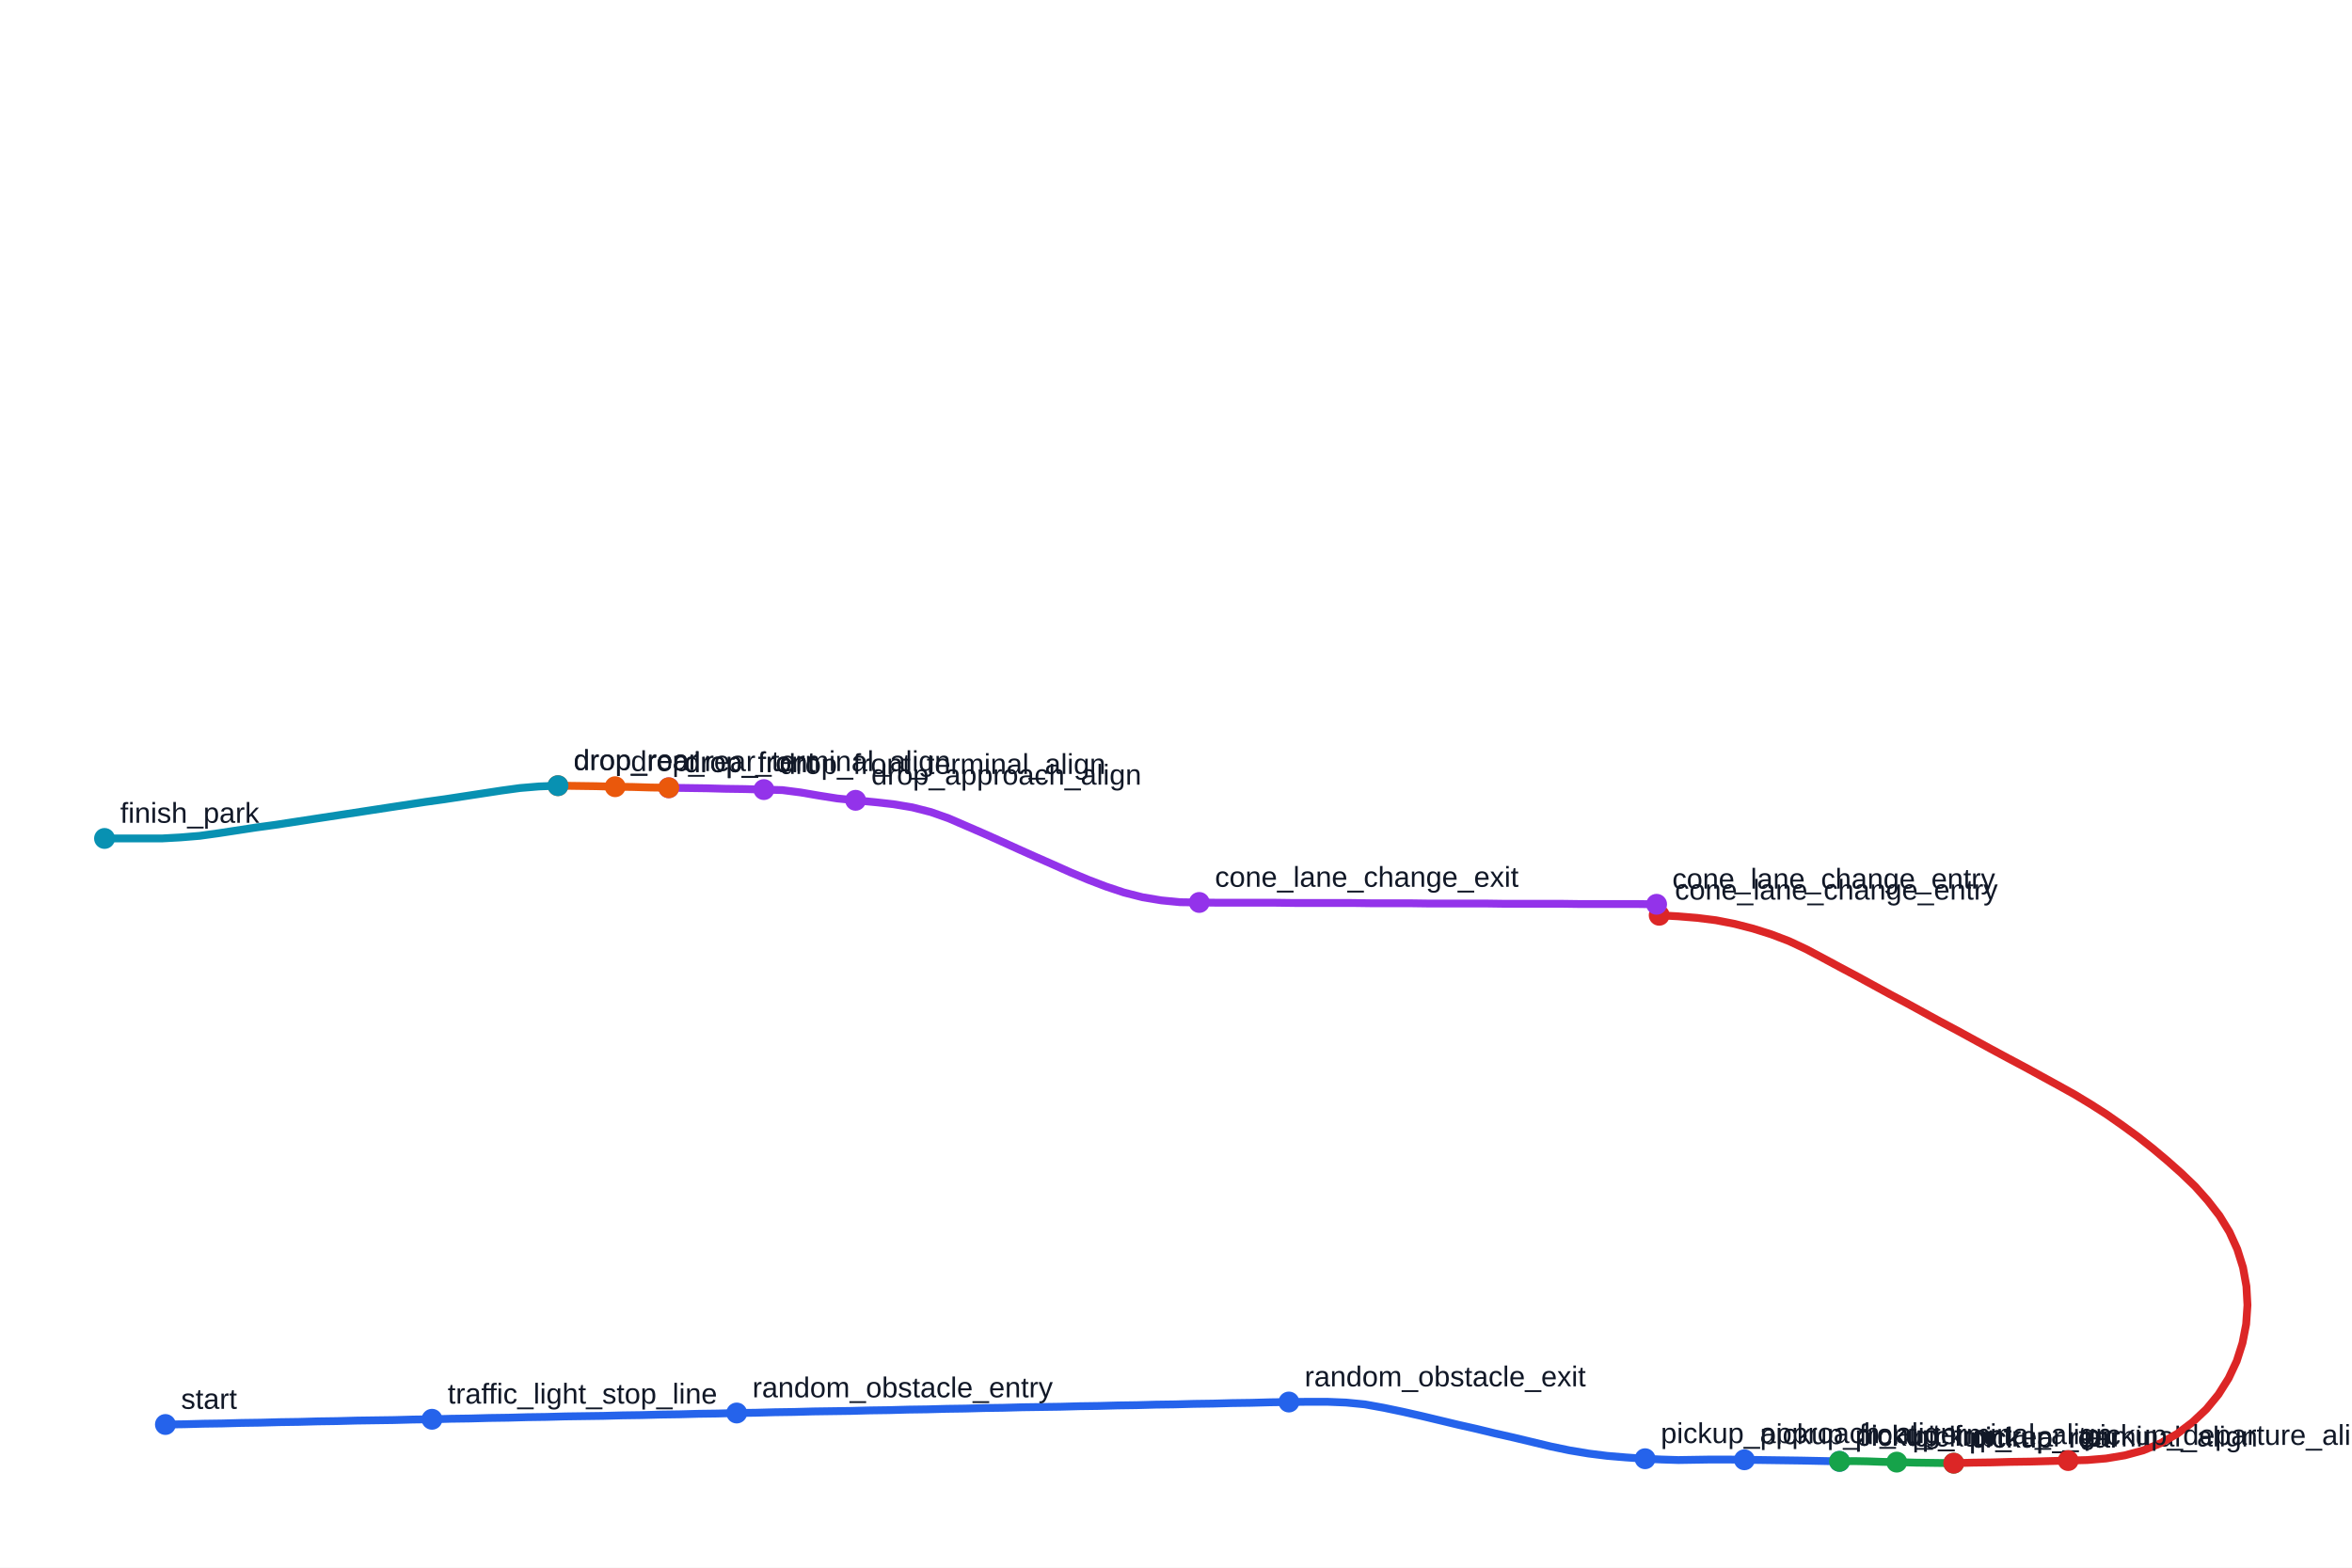
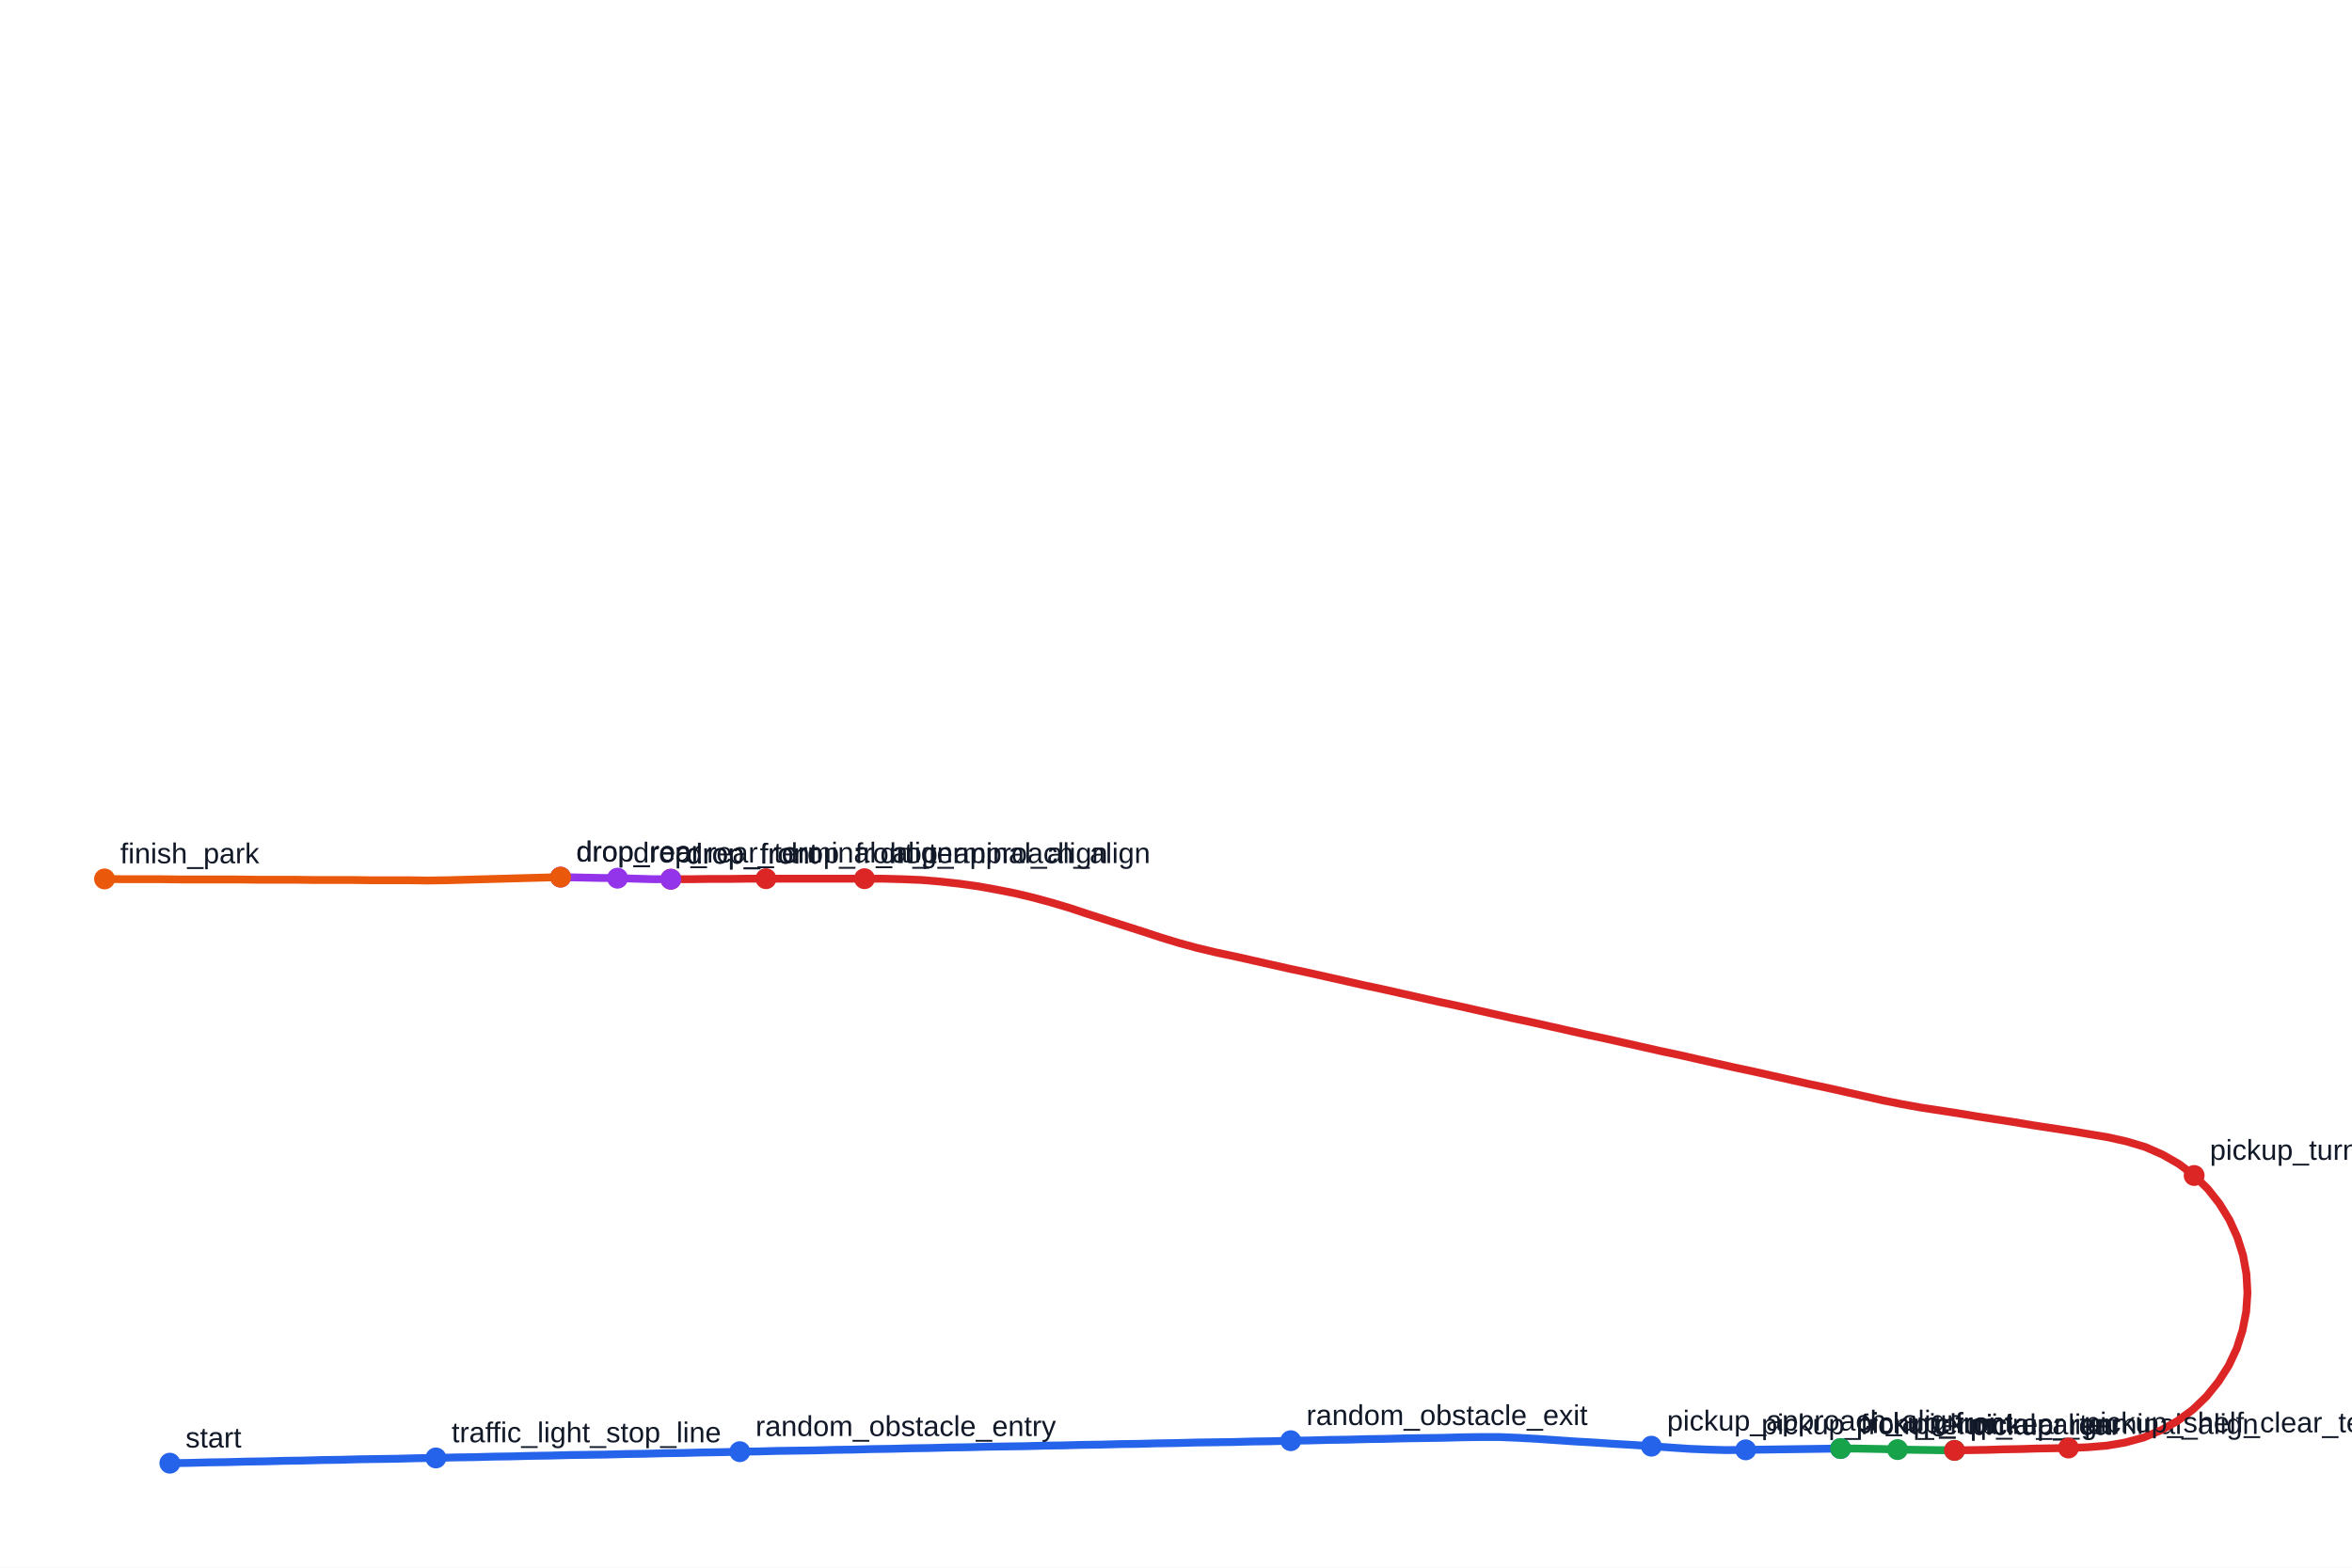
<svg xmlns="http://www.w3.org/2000/svg" width="900" height="600" viewBox="0 0 900 600">
  <rect width="100%" height="100%" fill="#ffffff" />
-   <polyline points="63.3,545.2 70.6,545.1 77.9,544.9 85.1,544.8 92.4,544.6 99.7,544.5 107.0,544.3 114.3,544.2 121.6,544.0 128.9,543.9 136.2,543.7 143.4,543.6 150.7,543.5 158.0,543.3 165.3,543.2 172.6,543.0 179.9,542.9 187.2,542.7 194.5,542.6 201.7,542.4 209.0,542.3 216.3,542.1 223.6,542.0 230.9,541.9 238.2,541.7 245.5,541.6 252.8,541.4 260.0,541.3 267.3,541.1 274.6,541.0 281.9,540.8 289.2,540.7 296.5,540.5 303.8,540.4 311.1,540.2 318.3,540.1 325.6,540.0 332.9,539.8 340.2,539.7 347.5,539.5 354.8,539.4 362.1,539.2 369.4,539.1 376.6,538.9 383.9,538.8 391.2,538.6 398.5,538.5 405.8,538.4 413.1,538.2 420.4,538.1 427.7,537.9 434.9,537.8 442.2,537.6 449.5,537.5 456.8,537.3 464.1,537.2 471.4,537.0 478.7,536.9 486.0,536.7 493.2,536.6 500.5,536.5 507.8,536.5 515.1,536.8 522.3,537.5 529.5,538.8 536.7,540.3 543.8,541.9 550.9,543.6 558.0,545.3 565.1,546.9 572.1,548.6 579.2,550.2 586.3,551.9 593.4,553.6 600.6,555.1 607.8,556.3 615.0,557.2 622.2,557.8 629.5,558.3 635.8,558.6 642.2,558.8 648.5,558.7 654.8,558.6 661.1,558.6 667.5,558.7 674.8,558.8 682.0,558.9 689.3,559.0 703.9,559.3" fill="none" stroke="#2563eb" stroke-width="3" stroke-linecap="round" stroke-linejoin="round" />
-   <circle cx="63.3" cy="545.2" r="4" fill="#2563eb" />
-   <text x="69.3" y="539.2" font-family="Arial, sans-serif" font-size="11" fill="#111827">start</text>
-   <circle cx="165.3" cy="543.2" r="4" fill="#2563eb" />
-   <text x="171.3" y="537.2" font-family="Arial, sans-serif" font-size="11" fill="#111827">traffic_light_stop_line</text>
-   <circle cx="281.9" cy="540.8" r="4" fill="#2563eb" />
-   <text x="287.9" y="534.8" font-family="Arial, sans-serif" font-size="11" fill="#111827">random_obstacle_entry</text>
-   <circle cx="493.2" cy="536.6" r="4" fill="#2563eb" />
-   <text x="499.2" y="530.6" font-family="Arial, sans-serif" font-size="11" fill="#111827">random_obstacle_exit</text>
-   <circle cx="629.5" cy="558.3" r="4" fill="#2563eb" />
-   <text x="635.5" y="552.3" font-family="Arial, sans-serif" font-size="11" fill="#111827">pickup_approach_align</text>
-   <circle cx="667.5" cy="558.7" r="4" fill="#2563eb" />
-   <text x="673.5" y="552.7" font-family="Arial, sans-serif" font-size="11" fill="#111827">pickup_front_terminal_align</text>
-   <circle cx="703.9" cy="559.3" r="4" fill="#2563eb" />
-   <text x="709.9" y="553.3" font-family="Arial, sans-serif" font-size="11" fill="#111827">pickup_front</text>
-   <polyline points="703.9,559.3 709.4,559.2 714.8,559.3 720.3,559.5 725.8,559.6 733.1,559.8 740.4,559.9 747.6,560.0" fill="none" stroke="#16a34a" stroke-width="3" stroke-linecap="round" stroke-linejoin="round" />
-   <circle cx="703.9" cy="559.3" r="4" fill="#16a34a" />
-   <text x="709.9" y="553.3" font-family="Arial, sans-serif" font-size="11" fill="#111827">pickup_front</text>
-   <circle cx="725.8" cy="559.6" r="4" fill="#16a34a" />
-   <text x="731.8" y="553.6" font-family="Arial, sans-serif" font-size="11" fill="#111827">pickup_rear_terminal_align</text>
-   <circle cx="747.6" cy="560.0" r="4" fill="#16a34a" />
-   <text x="753.6" y="554.0" font-family="Arial, sans-serif" font-size="11" fill="#111827">pickup_rear</text>
-   <polyline points="747.6,560.0 754.9,559.8 762.2,559.7 769.5,559.5 776.8,559.4 784.1,559.2 791.4,559.0 798.7,558.8 805.9,558.2 813.1,557.0 820.1,555.1 826.9,552.3 833.2,548.7 839.0,544.3 844.3,539.3 848.9,533.7 852.8,527.5 855.9,520.9 858.1,514.0 859.5,506.8 860.0,499.5 859.6,492.3 858.3,485.1 856.1,478.1 853.1,471.5 849.3,465.3 844.8,459.5 840.0,454.1 834.7,449.0 829.3,444.2 823.7,439.5 818.0,435.0 812.1,430.7 806.1,426.5 800.0,422.6 793.7,418.8 787.4,415.3 781.0,411.8 774.6,408.3 768.2,404.9 761.7,401.4 755.3,397.9 748.9,394.4 742.5,391.0 736.1,387.5 729.7,384.0 723.3,380.6 716.9,377.1 710.5,373.6 704.1,370.2 697.6,366.7 691.2,363.3 684.6,360.2 677.8,357.6 670.8,355.4 663.8,353.6 656.6,352.2 649.4,351.3 642.1,350.7 634.9,350.3" fill="none" stroke="#dc2626" stroke-width="3" stroke-linecap="round" stroke-linejoin="round" />
-   <circle cx="747.6" cy="560.0" r="4" fill="#dc2626" />
-   <text x="753.6" y="554.0" font-family="Arial, sans-serif" font-size="11" fill="#111827">pickup_rear</text>
-   <circle cx="791.4" cy="559.0" r="4" fill="#dc2626" />
-   <text x="797.4" y="553.0" font-family="Arial, sans-serif" font-size="11" fill="#111827">pickup_departure_align</text>
-   <circle cx="634.9" cy="350.3" r="4" fill="#dc2626" />
-   <text x="640.9" y="344.3" font-family="Arial, sans-serif" font-size="11" fill="#111827">cone_lane_change_entry</text>
-   <polyline points="633.9,346.1 626.6,346.0 619.3,346.0 612.0,346.0 604.7,346.0 597.4,345.9 590.1,345.9 582.8,345.9 575.5,345.9 568.3,345.8 561.0,345.8 553.7,345.8 546.4,345.8 539.1,345.7 531.8,345.7 524.5,345.7 517.2,345.6 509.9,345.6 502.7,345.6 495.4,345.6 488.1,345.5 480.8,345.5 473.5,345.5 466.2,345.5 458.9,345.4 451.6,345.3 444.4,344.6 437.2,343.4 430.1,341.6 423.2,339.3 416.4,336.7 409.7,333.9 403.0,330.9 396.4,328.0 389.7,325.0 383.1,322.0 376.4,319.0 369.7,316.1 363.0,313.2 356.2,310.8 349.1,309.0 341.9,307.8 334.7,307.0 327.4,306.3 320.4,305.6 313.4,304.5 306.4,303.3 299.4,302.4 292.3,302.2 285.0,302.0 277.7,301.9 270.4,301.7 255.9,301.5" fill="none" stroke="#9333ea" stroke-width="3" stroke-linecap="round" stroke-linejoin="round" />
-   <circle cx="633.9" cy="346.1" r="4" fill="#9333ea" />
-   <text x="639.9" y="340.1" font-family="Arial, sans-serif" font-size="11" fill="#111827">cone_lane_change_entry</text>
-   <circle cx="458.9" cy="345.4" r="4" fill="#9333ea" />
-   <text x="464.9" y="339.4" font-family="Arial, sans-serif" font-size="11" fill="#111827">cone_lane_change_exit</text>
-   <circle cx="327.4" cy="306.3" r="4" fill="#9333ea" />
-   <text x="333.4" y="300.3" font-family="Arial, sans-serif" font-size="11" fill="#111827">drop_approach_align</text>
-   <circle cx="292.3" cy="302.2" r="4" fill="#9333ea" />
-   <text x="298.3" y="296.2" font-family="Arial, sans-serif" font-size="11" fill="#111827">drop_front_terminal_align</text>
-   <circle cx="255.9" cy="301.5" r="4" fill="#9333ea" />
-   <text x="261.9" y="295.5" font-family="Arial, sans-serif" font-size="11" fill="#111827">drop_front</text>
-   <polyline points="255.9,301.5 249.0,301.4 242.2,301.2 235.4,301.1 228.1,300.9 213.5,300.7" fill="none" stroke="#ea580c" stroke-width="3" stroke-linecap="round" stroke-linejoin="round" />
-   <circle cx="255.9" cy="301.5" r="4" fill="#ea580c" />
-   <text x="261.9" y="295.5" font-family="Arial, sans-serif" font-size="11" fill="#111827">drop_front</text>
-   <circle cx="235.4" cy="301.1" r="4" fill="#ea580c" />
-   <text x="241.4" y="295.1" font-family="Arial, sans-serif" font-size="11" fill="#111827">drop_rear_terminal_align</text>
-   <circle cx="213.5" cy="300.7" r="4" fill="#ea580c" />
-   <text x="219.5" y="294.7" font-family="Arial, sans-serif" font-size="11" fill="#111827">drop_rear</text>
-   <polyline points="213.5,300.7 206.2,301.0 199.0,301.6 191.7,302.6 184.5,303.7 177.3,304.8 170.1,305.9 162.9,306.9 155.7,308.0 148.5,309.1 141.3,310.2 134.1,311.3 126.9,312.4 119.7,313.5 112.5,314.6 105.3,315.7 98.0,316.7 90.8,317.8 83.6,318.9 76.4,319.9 69.1,320.5 61.9,320.9 54.6,320.9 47.3,320.9 40.0,320.9" fill="none" stroke="#0891b2" stroke-width="3" stroke-linecap="round" stroke-linejoin="round" />
-   <circle cx="213.5" cy="300.7" r="4" fill="#0891b2" />
-   <text x="219.5" y="294.7" font-family="Arial, sans-serif" font-size="11" fill="#111827">drop_rear</text>
-   <circle cx="40.0" cy="320.9" r="4" fill="#0891b2" />
-   <text x="46.0" y="314.9" font-family="Arial, sans-serif" font-size="11" fill="#111827">finish_park</text>
+   <polyline points="65.0,560.0 72.3,559.9 79.5,559.7 86.8,559.6 94.1,559.4 101.3,559.3 108.6,559.1 115.9,559.0 123.1,558.8 130.4,558.7 137.7,558.5 145.0,558.4 152.2,558.3 159.5,558.1 166.8,558.0 174.0,557.8 181.3,557.7 188.6,557.5 195.8,557.4 203.1,557.2 210.4,557.1 217.6,556.9 224.9,556.8 232.2,556.7 239.5,556.5 246.7,556.4 254.0,556.2 261.3,556.1 268.5,555.9 275.8,555.8 283.1,555.6 290.3,555.5 297.6,555.3 304.9,555.2 312.1,555.1 319.4,554.9 326.7,554.8 333.9,554.6 341.2,554.5 348.5,554.3 355.8,554.2 363.0,554.0 370.3,553.9 377.6,553.7 384.8,553.6 392.1,553.5 399.4,553.3 406.6,553.2 413.9,553.0 421.2,552.9 428.4,552.7 435.7,552.6 443.0,552.4 450.2,552.3 457.5,552.1 464.8,552.0 472.1,551.9 479.3,551.7 486.6,551.6 493.9,551.4 501.1,551.3 508.4,551.1 515.7,551.0 522.9,550.8 530.2,550.7 537.5,550.5 544.7,550.4 552.0,550.3 559.3,550.1 566.5,550.0 573.8,550.0 581.1,550.3 588.3,550.7 595.6,551.2 602.8,551.7 610.1,552.1 617.4,552.6 624.6,553.0 631.9,553.5 639.1,554.0 646.3,554.5 653.5,554.8 660.7,555.0 668.0,554.9 675.2,554.8 682.5,554.7 689.8,554.6 704.3,554.4" fill="none" stroke="#2563eb" stroke-width="3" stroke-linecap="round" stroke-linejoin="round" />
+   <circle cx="65.0" cy="560.0" r="4" fill="#2563eb" />
+   <text x="71.0" y="554.0" font-family="Arial, sans-serif" font-size="11" fill="#111827">start</text>
+   <circle cx="166.8" cy="558.0" r="4" fill="#2563eb" />
+   <text x="172.8" y="552.0" font-family="Arial, sans-serif" font-size="11" fill="#111827">traffic_light_stop_line</text>
+   <circle cx="283.1" cy="555.6" r="4" fill="#2563eb" />
+   <text x="289.1" y="549.6" font-family="Arial, sans-serif" font-size="11" fill="#111827">random_obstacle_entry</text>
+   <circle cx="493.9" cy="551.4" r="4" fill="#2563eb" />
+   <text x="499.9" y="545.4" font-family="Arial, sans-serif" font-size="11" fill="#111827">random_obstacle_exit</text>
+   <circle cx="631.9" cy="553.5" r="4" fill="#2563eb" />
+   <text x="637.9" y="547.5" font-family="Arial, sans-serif" font-size="11" fill="#111827">pickup_approach_align</text>
+   <circle cx="668.0" cy="554.9" r="4" fill="#2563eb" />
+   <text x="674.0" y="548.9" font-family="Arial, sans-serif" font-size="11" fill="#111827">pickup_front_terminal_align</text>
+   <circle cx="704.3" cy="554.4" r="4" fill="#2563eb" />
+   <text x="710.3" y="548.4" font-family="Arial, sans-serif" font-size="11" fill="#111827">pickup_front</text>
+   <polyline points="704.3,554.4 709.8,554.4 715.2,554.5 720.7,554.6 726.1,554.8 733.4,554.9 740.7,555.0 747.9,555.1" fill="none" stroke="#16a34a" stroke-width="3" stroke-linecap="round" stroke-linejoin="round" />
+   <circle cx="704.3" cy="554.4" r="4" fill="#16a34a" />
+   <text x="710.3" y="548.4" font-family="Arial, sans-serif" font-size="11" fill="#111827">pickup_front</text>
+   <circle cx="726.1" cy="554.8" r="4" fill="#16a34a" />
+   <text x="732.1" y="548.8" font-family="Arial, sans-serif" font-size="11" fill="#111827">pickup_rear_terminal_align</text>
+   <circle cx="747.9" cy="555.1" r="4" fill="#16a34a" />
+   <text x="753.9" y="549.1" font-family="Arial, sans-serif" font-size="11" fill="#111827">pickup_rear</text>
+   <polyline points="747.9,555.1 754.2,555.0 760.4,554.9 766.6,554.7 772.9,554.6 779.1,554.4 785.3,554.3 791.5,554.2 798.8,553.9 806.1,553.3 813.2,552.1 820.2,550.2 826.9,547.4 833.3,543.8 839.1,539.5 844.3,534.5 848.9,528.8 852.8,522.7 855.9,516.1 858.1,509.2 859.5,502.1 860.0,494.8 859.6,487.6 858.3,480.4 856.1,473.5 853.1,466.9 849.3,460.7 844.8,455.0 839.6,449.9 833.8,445.5 827.5,441.9 820.9,439.0 813.9,436.9 806.8,435.3 799.6,434.1 792.5,432.9 785.3,431.8 778.1,430.7 770.9,429.5 763.7,428.4 756.6,427.3 749.4,426.1 742.2,425.0 735.0,423.9 727.8,422.6 720.7,421.2 713.6,419.6 706.5,418.0 699.4,416.4 692.3,414.9 685.2,413.3 678.1,411.7 671.0,410.1 663.9,408.6 656.8,407.0 649.7,405.4 642.7,403.8 635.6,402.3 628.5,400.7 621.4,399.1 614.3,397.5 607.2,396.0 600.1,394.4 593.0,392.8 585.9,391.2 578.8,389.7 571.7,388.1 564.6,386.5 557.5,384.9 550.4,383.4 543.3,381.8 536.2,380.2 529.1,378.6 522.0,377.1 514.9,375.5 507.8,373.9 500.7,372.3 493.6,370.8 486.5,369.2 479.4,367.6 472.3,366.0 465.2,364.5 458.1,362.8 451.1,360.9 444.2,358.8 437.2,356.5 430.3,354.3 423.4,352.1 416.5,349.9 409.6,347.6 402.6,345.5 395.6,343.6 388.5,341.9 381.4,340.5 374.2,339.2 367.0,338.2 359.8,337.4 352.6,336.8 345.3,336.5 338.0,336.3 330.8,336.3 324.5,336.3 318.2,336.3 311.9,336.3 305.6,336.3 299.3,336.3 293.1,336.3 285.8,336.3 278.5,336.4 271.2,336.4 264.0,336.5 256.7,336.5" fill="none" stroke="#dc2626" stroke-width="3" stroke-linecap="round" stroke-linejoin="round" />
+   <circle cx="747.9" cy="555.1" r="4" fill="#dc2626" />
+   <text x="753.9" y="549.1" font-family="Arial, sans-serif" font-size="11" fill="#111827">pickup_rear</text>
+   <circle cx="791.5" cy="554.2" r="4" fill="#dc2626" />
+   <text x="797.5" y="548.2" font-family="Arial, sans-serif" font-size="11" fill="#111827">pickup_shelf_clear_terminal_align</text>
+   <circle cx="839.6" cy="449.9" r="4" fill="#dc2626" />
+   <text x="845.6" y="443.9" font-family="Arial, sans-serif" font-size="11" fill="#111827">pickup_turn_exit_guide</text>
+   <circle cx="330.8" cy="336.3" r="4" fill="#dc2626" />
+   <text x="336.8" y="330.3" font-family="Arial, sans-serif" font-size="11" fill="#111827">drop_approach_align</text>
+   <circle cx="293.1" cy="336.3" r="4" fill="#dc2626" />
+   <text x="299.1" y="330.3" font-family="Arial, sans-serif" font-size="11" fill="#111827">drop_front_terminal_align</text>
+   <circle cx="256.7" cy="336.5" r="4" fill="#dc2626" />
+   <text x="262.7" y="330.5" font-family="Arial, sans-serif" font-size="11" fill="#111827">drop_front</text>
+   <polyline points="256.7,336.5 249.9,336.5 243.1,336.3 236.3,336.1 229.0,336.0 214.5,335.7" fill="none" stroke="#9333ea" stroke-width="3" stroke-linecap="round" stroke-linejoin="round" />
+   <circle cx="256.7" cy="336.5" r="4" fill="#9333ea" />
+   <text x="262.7" y="330.5" font-family="Arial, sans-serif" font-size="11" fill="#111827">drop_front</text>
+   <circle cx="236.3" cy="336.1" r="4" fill="#9333ea" />
+   <text x="242.3" y="330.1" font-family="Arial, sans-serif" font-size="11" fill="#111827">drop_rear_terminal_align</text>
+   <circle cx="214.5" cy="335.7" r="4" fill="#9333ea" />
+   <text x="220.5" y="329.7" font-family="Arial, sans-serif" font-size="11" fill="#111827">drop_rear</text>
+   <polyline points="214.5,335.7 207.2,335.9 199.9,336.1 192.7,336.3 185.4,336.5 178.1,336.7 170.9,336.9 163.6,337.0 156.3,336.9 149.1,336.9 141.8,336.9 134.5,336.8 127.2,336.8 120.0,336.8 112.7,336.7 105.4,336.7 98.2,336.7 90.9,336.6 83.6,336.6 76.4,336.6 69.1,336.6 61.8,336.5 54.5,336.5 47.3,336.5 40.0,336.4" fill="none" stroke="#ea580c" stroke-width="3" stroke-linecap="round" stroke-linejoin="round" />
+   <circle cx="214.5" cy="335.7" r="4" fill="#ea580c" />
+   <text x="220.5" y="329.7" font-family="Arial, sans-serif" font-size="11" fill="#111827">drop_rear</text>
+   <circle cx="40.0" cy="336.4" r="4" fill="#ea580c" />
+   <text x="46.0" y="330.4" font-family="Arial, sans-serif" font-size="11" fill="#111827">finish_park</text>
</svg>
